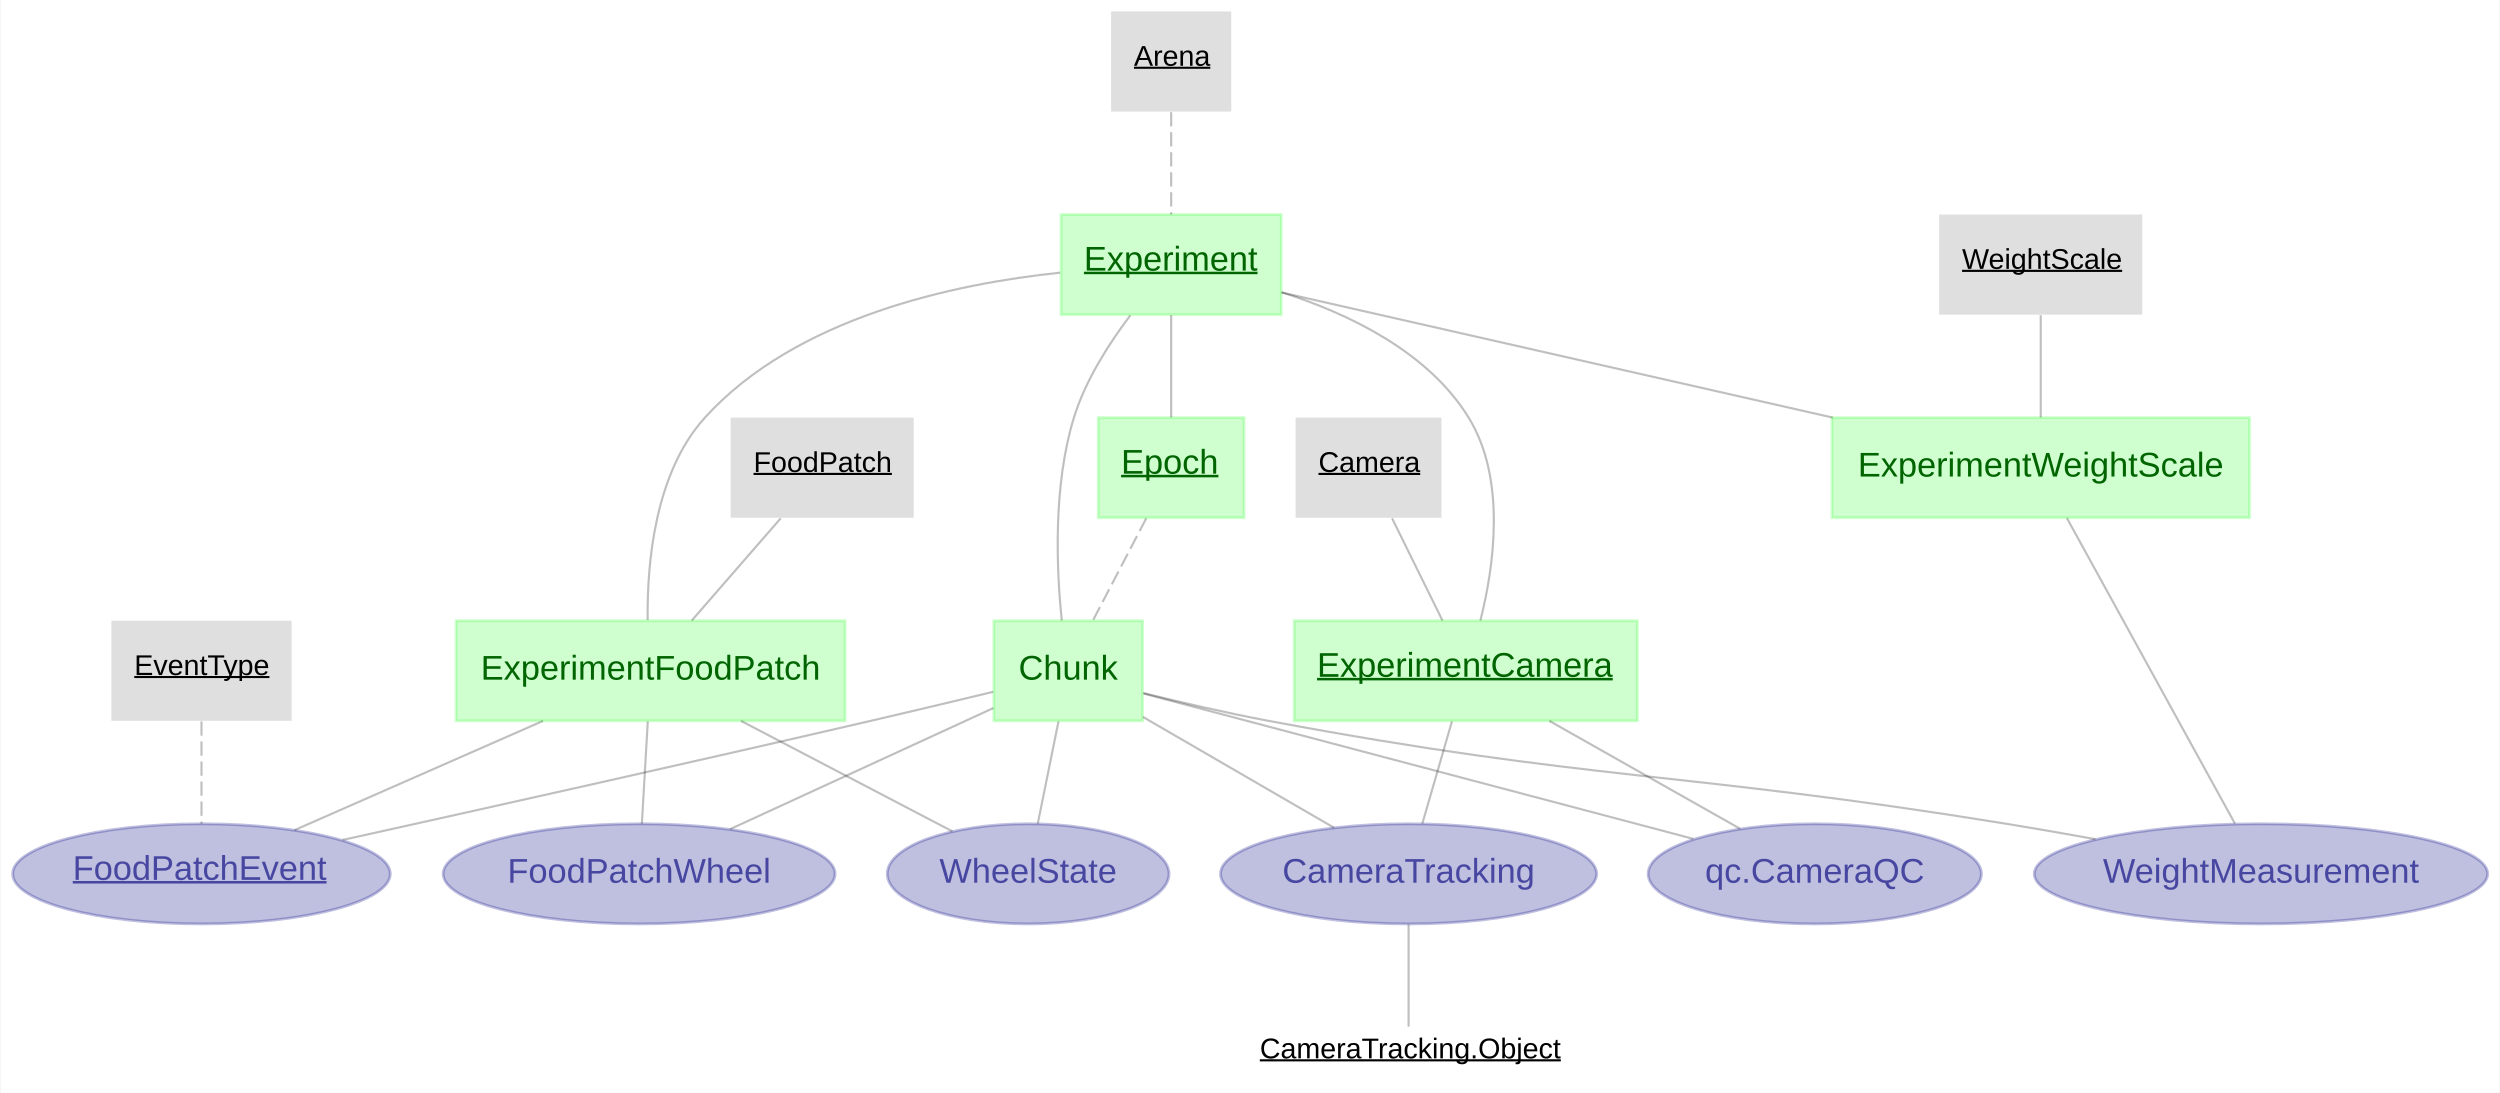
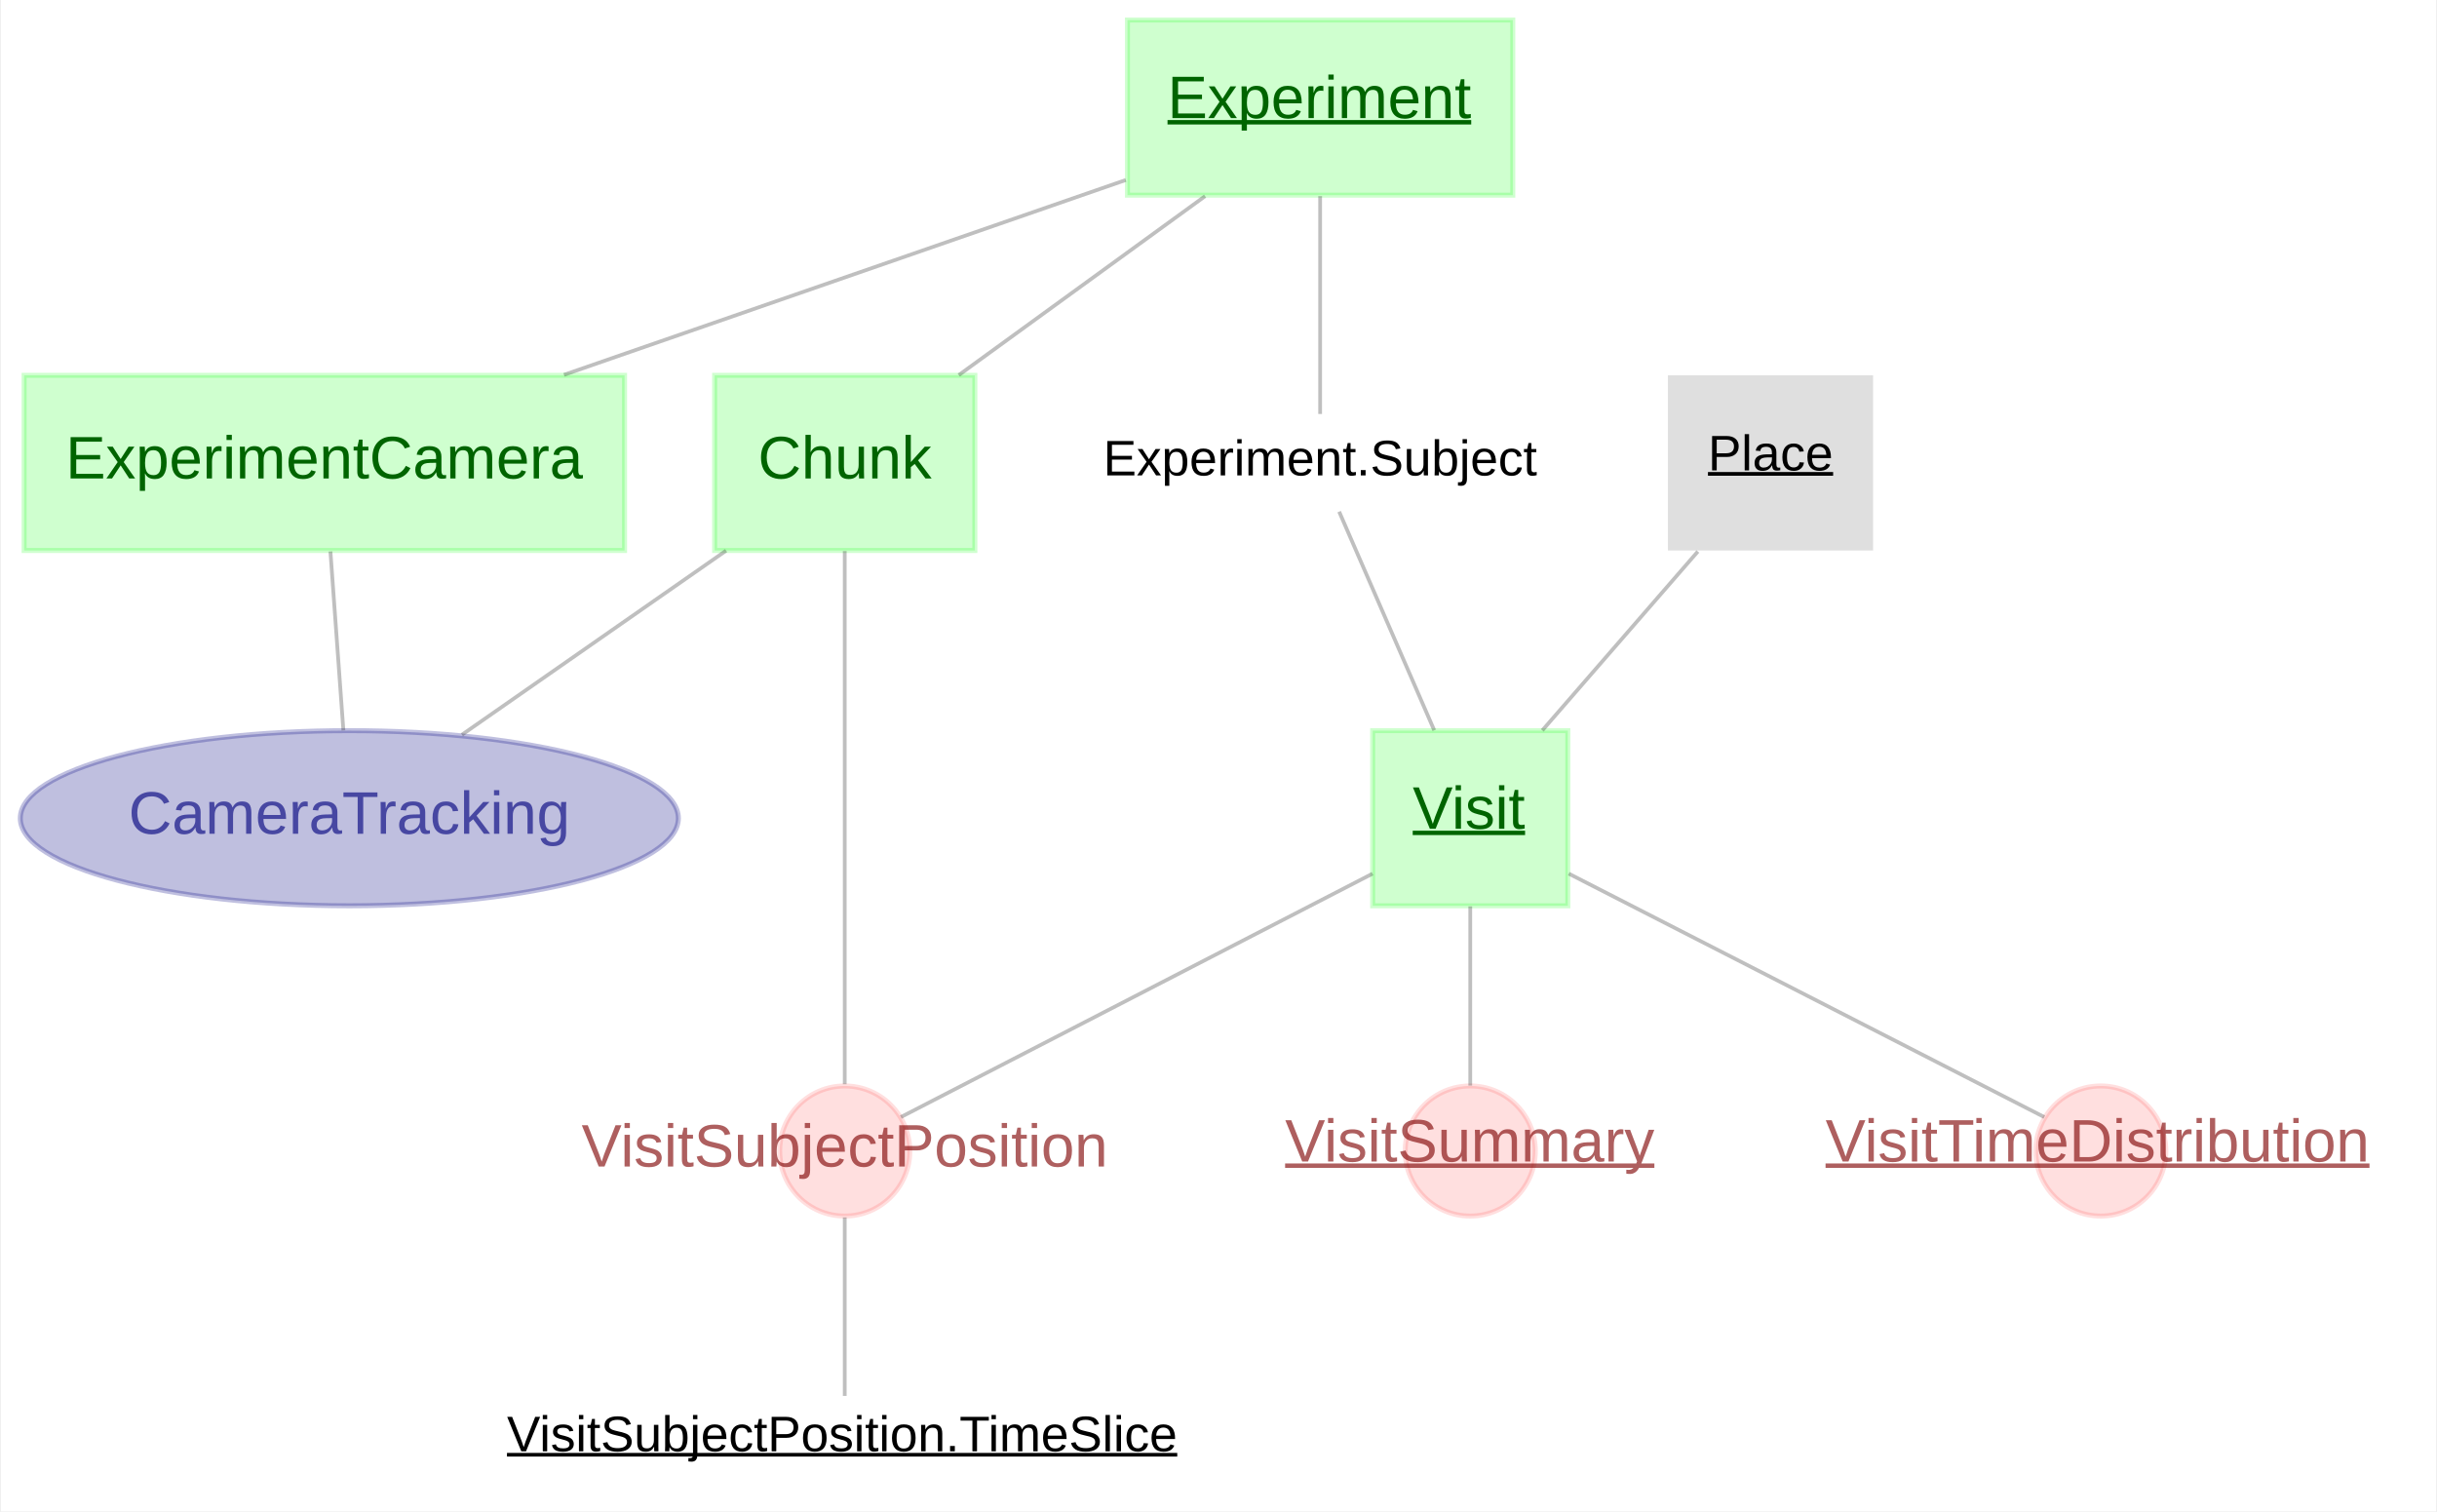
- <svg xmlns="http://www.w3.org/2000/svg" xmlns:xlink="http://www.w3.org/1999/xlink" width="874pt" height="382pt" viewBox="0.00 0.00 873.62 382.00">
-   <g id="graph0" class="graph" transform="scale(1 1) rotate(0) translate(4 378)">
-     <polygon fill="white" stroke="transparent" points="-4,4 -4,-378 869.62,-378 869.62,4 -4,4" />
+ <svg xmlns="http://www.w3.org/2000/svg" xmlns:xlink="http://www.w3.org/1999/xlink" width="487pt" height="302pt" viewBox="0.00 0.00 486.62 302.00">
+   <g id="graph0" class="graph" transform="scale(1 1) rotate(0) translate(4 298)">
+     <polygon fill="white" stroke="transparent" points="-4,4 -4,-298 482.62,-298 482.62,4 -4,4" />
    <g id="node1" class="node">
      <g id="a_node1">
-         <a xlink:title="arena_name            ------------------------------ arena_description=&quot;&quot;  → ArenaShape arena_x_dim           arena_y_dim           arena_z_dim=0         ">
-           <polygon fill="#000000" fill-opacity="0.125" stroke="transparent" points="426.25,-374 384.25,-374 384.25,-339 426.25,-339 426.25,-374" />
-           <text text-anchor="start" x="392.25" y="-355" font-family="arial" text-decoration="underline" font-size="10.00">Arena</text>
+         <a xlink:title="→ Visit visit_date            ------------------------------ day_duration          total_distance_travelled  total_pellet_count    total_wheel_distance_travelled  ">
+           <ellipse fill="#ff0000" fill-opacity="0.125" stroke="#ff0000" stroke-opacity="0.125" cx="289.62" cy="-68" rx="13" ry="13" />
+           <text text-anchor="start" x="252.62" y="-65.9" font-family="arial" text-decoration="underline" font-size="12.00" fill="#7f0000" fill-opacity="0.627">VisitSummary</text>
        </a>
      </g>
    </g>
-     <g id="node14" class="node">
-       <g id="a_node14">
-         <a xlink:title="experiment_name       ------------------------------ experiment_start_time  experiment_description  → Arena → Location experiment_type=&quot;foraging&quot;  INDEX (experiment_type) ">
-           <polygon fill="#00ff00" fill-opacity="0.188" stroke="#00ff00" stroke-opacity="0.188" points="443.75,-303 366.75,-303 366.75,-268 443.75,-268 443.75,-303" />
-           <text text-anchor="start" x="374.75" y="-283.4" font-family="arial" text-decoration="underline" font-size="12.00" fill="darkgreen">Experiment</text>
+     <g id="node2" class="node">
+       <g id="a_node2">
+         <a xlink:title="→ Visit → Chunk ">
+           <ellipse fill="#ff0000" fill-opacity="0.125" stroke="#ff0000" stroke-opacity="0.125" cx="164.62" cy="-68" rx="13" ry="13" />
+           <text text-anchor="middle" x="164.62" y="-64.9" font-family="arial" font-size="12.00" fill="#7f0000" fill-opacity="0.627">VisitSubjectPosition</text>
+         </a>
+       </g>
+     </g>
+     <g id="node10" class="node">
+       <g id="a_node10">
+         <a xlink:title="→ VisitSubjectPosition time_slice_start      ------------------------------ time_slice_end        timestamps            position_x            position_y            position_z=null       ">
+           <polygon fill="transparent" stroke="transparent" points="240.12,-19 89.12,-19 89.12,0 240.12,0 240.12,-19" />
+           <text text-anchor="start" x="97.12" y="-8" font-family="arial" text-decoration="underline" font-size="10.00">VisitSubjectPosition.TimeSlice</text>
        </a>
      </g>
    </g>
    <g id="edge1" class="edge">
-       <path fill="none" stroke="#000000" stroke-width="0.75" stroke-dasharray="5,2" stroke-opacity="0.251" d="M405.25,-338.8C405.25,-327.95 405.25,-313.87 405.25,-303.05" />
+       <path fill="none" stroke="#000000" stroke-width="0.75" stroke-opacity="0.251" d="M164.62,-54.74C164.62,-43.97 164.62,-28.56 164.62,-19.06" />
    </g>
-     <g id="node2" class="node">
-       <g id="a_node2">
-         <a xlink:title="→ Experiment → FoodPatch food_patch_install_time  ------------------------------ food_patch_description  wheel_sampling_rate   wheel_radius=null     ">
-           <polygon fill="#00ff00" fill-opacity="0.188" stroke="#00ff00" stroke-opacity="0.188" points="291.25,-161 155.25,-161 155.25,-126 291.25,-126 291.25,-161" />
-           <text text-anchor="middle" x="223.25" y="-140.4" font-family="arial" font-size="12.00" fill="darkgreen">ExperimentFoodPatch</text>
+     <g id="node3" class="node">
+       <g id="a_node3">
+         <a xlink:title="→ Visit visit_date            ------------------------------ day_duration          time_fraction_in_corridor  in_corridor           time_fraction_in_arena  in_arena              ">
+           <ellipse fill="#ff0000" fill-opacity="0.125" stroke="#ff0000" stroke-opacity="0.125" cx="415.62" cy="-68" rx="13" ry="13" />
+           <text text-anchor="start" x="360.62" y="-65.9" font-family="arial" text-decoration="underline" font-size="12.00" fill="#7f0000" fill-opacity="0.627">VisitTimeDistribution</text>
        </a>
      </g>
    </g>
-     <g id="node5" class="node">
-       <g id="a_node5">
-         <a xlink:title="→ Chunk → ExperimentFoodPatch ------------------------------ timestamps            angle                 intensity             ">
-           <ellipse fill="#00007f" fill-opacity="0.251" stroke="#00007f" stroke-opacity="0.251" cx="219.25" cy="-72.5" rx="68.5" ry="17.5" />
-           <text text-anchor="middle" x="219.25" y="-69.4" font-family="arial" font-size="12.00" fill="#00007f" fill-opacity="0.627">FoodPatchWheel</text>
-         </a>
-       </g>
-     </g>
-     <g id="edge2" class="edge">
-       <path fill="none" stroke="#000000" stroke-width="0.75" stroke-opacity="0.251" d="M222.28,-125.8C221.65,-114.95 220.84,-100.87 220.21,-90.05" />
-     </g>
-     <g id="node10" class="node">
-       <g id="a_node10">
-         <a xlink:title="→ Chunk → ExperimentFoodPatch ">
-           <ellipse fill="#00007f" fill-opacity="0.251" stroke="#00007f" stroke-opacity="0.251" cx="355.25" cy="-72.5" rx="49.25" ry="17.5" />
-           <text text-anchor="middle" x="355.25" y="-69.4" font-family="arial" font-size="12.00" fill="#00007f" fill-opacity="0.627">WheelState</text>
-         </a>
-       </g>
-     </g>
-     <g id="edge3" class="edge">
-       <path fill="none" stroke="#000000" stroke-width="0.75" stroke-opacity="0.251" d="M254.87,-125.97C277.44,-114.17 307.47,-98.48 328.78,-87.34" />
-     </g>
-     <g id="node17" class="node">
-       <g id="a_node17">
-         <a xlink:title="→ Chunk → ExperimentFoodPatch event_number          ------------------------------ event_time            → EventType ">
-           <ellipse fill="#00007f" fill-opacity="0.251" stroke="#00007f" stroke-opacity="0.251" cx="66.25" cy="-72.5" rx="66" ry="17.5" />
-           <text text-anchor="start" x="21.25" y="-70.4" font-family="arial" text-decoration="underline" font-size="12.00" fill="#00007f" fill-opacity="0.627">FoodPatchEvent</text>
-         </a>
-       </g>
-     </g>
-     <g id="edge4" class="edge">
-       <path fill="none" stroke="#000000" stroke-width="0.75" stroke-opacity="0.251" d="M185.64,-125.97C159.16,-114.33 124.05,-98.9 98.77,-87.79" />
-     </g>
-     <g id="node3" class="node">
-       <g id="a_node3">
-         <a xlink:title="weight_scale_serial_number  ">
-           <polygon fill="#000000" fill-opacity="0.125" stroke="transparent" points="744.75,-303 673.75,-303 673.75,-268 744.75,-268 744.75,-303" />
-           <text text-anchor="start" x="681.75" y="-284" font-family="arial" text-decoration="underline" font-size="10.00">WeightScale</text>
-         </a>
-       </g>
-     </g>
-     <g id="node15" class="node">
-       <g id="a_node15">
-         <a xlink:title="→ Experiment → WeightScale weight_scale_install_time  ------------------------------ → ArenaNest weight_scale_description  weight_scale_sampling_rate=null  ">
-           <polygon fill="#00ff00" fill-opacity="0.188" stroke="#00ff00" stroke-opacity="0.188" points="782.25,-232 636.25,-232 636.25,-197 782.25,-197 782.25,-232" />
-           <text text-anchor="middle" x="709.25" y="-211.4" font-family="arial" font-size="12.00" fill="darkgreen">ExperimentWeightScale</text>
-         </a>
-       </g>
-     </g>
-     <g id="edge5" class="edge">
-       <path fill="none" stroke="#000000" stroke-width="0.75" stroke-opacity="0.251" d="M709.25,-267.8C709.25,-256.95 709.25,-242.87 709.25,-232.05" />
-     </g>
    <g id="node4" class="node">
      <g id="a_node4">
-         <a xlink:title="camera_serial_number  ">
-           <polygon fill="#000000" fill-opacity="0.125" stroke="transparent" points="499.75,-232 448.75,-232 448.75,-197 499.75,-197 499.75,-232" />
-           <text text-anchor="start" x="456.75" y="-213" font-family="arial" text-decoration="underline" font-size="10.00">Camera</text>
+         <a xlink:title="→ Experiment → Camera camera_install_time   ------------------------------ camera_description    camera_sampling_rate  camera_gain=null      camera_bin=null       ">
+           <polygon fill="#00ff00" fill-opacity="0.188" stroke="#00ff00" stroke-opacity="0.188" points="120.62,-223 0.63,-223 0.63,-188 120.62,-188 120.62,-223" />
+           <text text-anchor="middle" x="60.62" y="-202.4" font-family="arial" font-size="12.00" fill="darkgreen">ExperimentCamera</text>
        </a>
      </g>
    </g>
    <g id="node8" class="node">
      <g id="a_node8">
-         <a xlink:title="→ Experiment → Camera camera_install_time   ------------------------------ camera_description    camera_sampling_rate  camera_gain=null      camera_bin=null       ">
-           <polygon fill="#00ff00" fill-opacity="0.188" stroke="#00ff00" stroke-opacity="0.188" points="568.25,-161 448.25,-161 448.25,-126 568.25,-126 568.25,-161" />
-           <text text-anchor="start" x="456.25" y="-141.4" font-family="arial" text-decoration="underline" font-size="12.00" fill="darkgreen">ExperimentCamera</text>
+         <a xlink:title="→ Chunk → ExperimentCamera → TrackingParamSet ">
+           <ellipse fill="#00007f" fill-opacity="0.251" stroke="#00007f" stroke-opacity="0.251" cx="65.62" cy="-134.5" rx="65.75" ry="17.5" />
+           <text text-anchor="middle" x="65.62" y="-131.4" font-family="arial" font-size="12.00" fill="#00007f" fill-opacity="0.627">CameraTracking</text>
+         </a>
+       </g>
+     </g>
+     <g id="edge2" class="edge">
+       <path fill="none" stroke="#000000" stroke-width="0.75" stroke-opacity="0.251" d="M61.84,-187.8C62.62,-176.95 63.64,-162.87 64.43,-152.05" />
+     </g>
+     <g id="node5" class="node">
+       <g id="a_node5">
+         <a xlink:title="→ Experiment.Subject → Place visit_start           ">
+           <polygon fill="#00ff00" fill-opacity="0.188" stroke="#00ff00" stroke-opacity="0.188" points="309.12,-152 270.12,-152 270.12,-117 309.12,-117 309.12,-152" />
+           <text text-anchor="start" x="278.12" y="-132.4" font-family="arial" text-decoration="underline" font-size="12.00" fill="darkgreen">Visit</text>
+         </a>
+       </g>
+     </g>
+     <g id="edge3" class="edge">
+       <path fill="none" stroke="#000000" stroke-width="0.75" stroke-opacity="0.251" d="M289.62,-116.89C289.62,-105.69 289.62,-91.17 289.62,-81.07" />
+     </g>
+     <g id="edge4" class="edge">
+       <path fill="none" stroke="#000000" stroke-width="0.75" stroke-opacity="0.251" d="M270.09,-123.42C243.59,-109.75 197.1,-85.76 175.83,-74.78" />
+     </g>
+     <g id="edge5" class="edge">
+       <path fill="none" stroke="#000000" stroke-width="0.75" stroke-opacity="0.251" d="M309.31,-123.42C336.03,-109.75 382.89,-85.76 404.33,-74.78" />
+     </g>
+     <g id="node6" class="node">
+       <g id="a_node6">
+         <a xlink:title="place                 ------------------------------ place_description     ">
+           <polygon fill="#000000" fill-opacity="0.125" stroke="transparent" points="370.12,-223 329.12,-223 329.12,-188 370.12,-188 370.12,-223" />
+           <text text-anchor="start" x="337.12" y="-204" font-family="arial" text-decoration="underline" font-size="10.00">Place</text>
        </a>
      </g>
    </g>
    <g id="edge6" class="edge">
-       <path fill="none" stroke="#000000" stroke-width="0.75" stroke-opacity="0.251" d="M482.48,-196.8C487.83,-185.95 494.76,-171.87 500.1,-161.05" />
+       <path fill="none" stroke="#000000" stroke-width="0.75" stroke-opacity="0.251" d="M335.1,-187.8C325.67,-176.95 313.42,-162.87 304.02,-152.05" />
    </g>
-     <g id="node6" class="node">
-       <g id="a_node6">
-         <a xlink:title="→ Experiment epoch_start           ">
-           <polygon fill="#00ff00" fill-opacity="0.188" stroke="#00ff00" stroke-opacity="0.188" points="430.75,-232 379.75,-232 379.75,-197 430.75,-197 430.75,-232" />
-           <text text-anchor="start" x="387.75" y="-212.4" font-family="arial" text-decoration="underline" font-size="12.00" fill="darkgreen">Epoch</text>
-         </a>
-       </g>
-     </g>
-     <g id="node12" class="node">
-       <g id="a_node12">
+     <g id="node7" class="node">
+       <g id="a_node7">
        <a xlink:title="→ Experiment chunk_start           ------------------------------ chunk_end             → Experiment.Directory → [nullable] Epoch ">
-           <polygon fill="#00ff00" fill-opacity="0.188" stroke="#00ff00" stroke-opacity="0.188" points="395.25,-161 343.25,-161 343.25,-126 395.25,-126 395.25,-161" />
-           <text text-anchor="middle" x="369.25" y="-140.4" font-family="arial" font-size="12.00" fill="darkgreen">Chunk</text>
+           <polygon fill="#00ff00" fill-opacity="0.188" stroke="#00ff00" stroke-opacity="0.188" points="190.62,-223 138.62,-223 138.62,-188 190.62,-188 190.62,-223" />
+           <text text-anchor="middle" x="164.62" y="-202.4" font-family="arial" font-size="12.00" fill="darkgreen">Chunk</text>
        </a>
      </g>
    </g>
    <g id="edge7" class="edge">
-       <path fill="none" stroke="#000000" stroke-width="0.75" stroke-dasharray="5,2" stroke-opacity="0.251" d="M396.54,-196.8C390.88,-185.95 383.53,-171.87 377.88,-161.05" />
-     </g>
-     <g id="node7" class="node">
-       <g id="a_node7">
-         <a xlink:title="food_patch_serial_number  ">
-           <polygon fill="#000000" fill-opacity="0.125" stroke="transparent" points="315.25,-232 251.25,-232 251.25,-197 315.25,-197 315.25,-232" />
-           <text text-anchor="start" x="259.25" y="-213" font-family="arial" text-decoration="underline" font-size="10.00">FoodPatch</text>
-         </a>
-       </g>
+       <path fill="none" stroke="#000000" stroke-width="0.75" stroke-opacity="0.251" d="M164.62,-187.89C164.62,-160.32 164.62,-105.77 164.62,-81.34" />
    </g>
    <g id="edge8" class="edge">
-       <path fill="none" stroke="#000000" stroke-width="0.75" stroke-opacity="0.251" d="M268.73,-196.8C259.29,-185.95 247.05,-171.87 237.64,-161.05" />
+       <path fill="none" stroke="#000000" stroke-width="0.75" stroke-opacity="0.251" d="M140.91,-187.97C124.9,-176.81 103.88,-162.16 88.12,-151.18" />
    </g>
    <g id="node9" class="node">
      <g id="a_node9">
-         <a xlink:title="→ Chunk → ExperimentCamera → TrackingParamSet ">
-           <ellipse fill="#00007f" fill-opacity="0.251" stroke="#00007f" stroke-opacity="0.251" cx="488.25" cy="-72.5" rx="65.75" ry="17.5" />
-           <text text-anchor="middle" x="488.25" y="-69.4" font-family="arial" font-size="12.00" fill="#00007f" fill-opacity="0.627">CameraTracking</text>
+         <a xlink:title="experiment_name       ------------------------------ experiment_start_time  experiment_description  → Arena → Location experiment_type=&quot;foraging&quot;  INDEX (experiment_type) ">
+           <polygon fill="#00ff00" fill-opacity="0.188" stroke="#00ff00" stroke-opacity="0.188" points="298.12,-294 221.12,-294 221.12,-259 298.12,-259 298.12,-294" />
+           <text text-anchor="start" x="229.12" y="-274.4" font-family="arial" text-decoration="underline" font-size="12.00" fill="darkgreen">Experiment</text>
        </a>
      </g>
    </g>
    <g id="edge9" class="edge">
-       <path fill="none" stroke="#000000" stroke-width="0.75" stroke-opacity="0.251" d="M503.41,-125.8C500.26,-114.95 496.18,-100.87 493.05,-90.05" />
-     </g>
-     <g id="node13" class="node">
-       <g id="a_node13">
-         <a xlink:title="→ Chunk → ExperimentCamera ------------------------------ drop_count=null       max_harp_delta        max_camera_delta      timestamps            time_delta            frame_delta           hw_counter_delta      hw_timestamp_delta    frame_offset          ">
-           <ellipse fill="#00007f" fill-opacity="0.251" stroke="#00007f" stroke-opacity="0.251" cx="630.25" cy="-72.5" rx="58.25" ry="17.5" />
-           <text text-anchor="middle" x="630.25" y="-69.4" font-family="arial" font-size="12.00" fill="#00007f" fill-opacity="0.627">qc.CameraQC</text>
-         </a>
-       </g>
+       <path fill="none" stroke="#000000" stroke-width="0.75" stroke-opacity="0.251" d="M220.78,-262.03C188.66,-250.89 142.9,-235.03 108.51,-223.1" />
    </g>
    <g id="edge10" class="edge">
-       <path fill="none" stroke="#000000" stroke-width="0.75" stroke-opacity="0.251" d="M537.47,-125.97C557.77,-114.49 584.59,-99.32 604.17,-88.25" />
+       <path fill="none" stroke="#000000" stroke-width="0.75" stroke-opacity="0.251" d="M236.63,-258.8C221.69,-247.95 202.3,-233.87 187.41,-223.05" />
    </g>
-     <g id="node18" class="node">
-       <g id="a_node18">
-         <a xlink:title="→ CameraTracking object_id             ------------------------------ timestamps            position_x            position_y            position_z=null       area=null             ">
-           <polygon fill="transparent" stroke="transparent" points="548.25,-19 428.25,-19 428.25,0 548.25,0 548.25,-19" />
-           <text text-anchor="start" x="436.25" y="-8" font-family="arial" text-decoration="underline" font-size="10.00">CameraTracking.Object</text>
+     <g id="node11" class="node">
+       <g id="a_node11">
+         <a xlink:title="→ Experiment → Subject ">
+           <polygon fill="transparent" stroke="transparent" points="310.62,-215 208.62,-215 208.62,-196 310.62,-196 310.62,-215" />
+           <text text-anchor="middle" x="259.62" y="-203" font-family="arial" font-size="10.00">Experiment.Subject</text>
        </a>
      </g>
    </g>
    <g id="edge11" class="edge">
-       <path fill="none" stroke="#000000" stroke-width="0.75" stroke-opacity="0.251" d="M488.25,-54.83C488.25,-43.26 488.25,-28.32 488.25,-19.08" />
-     </g>
-     <g id="node11" class="node">
-       <g id="a_node11">
-         <a xlink:title="event_code            ------------------------------ event_type            ">
-           <polygon fill="#000000" fill-opacity="0.125" stroke="transparent" points="97.75,-161 34.75,-161 34.75,-126 97.75,-126 97.75,-161" />
-           <text text-anchor="start" x="42.75" y="-142" font-family="arial" text-decoration="underline" font-size="10.00">EventType</text>
-         </a>
-       </g>
+       <path fill="none" stroke="#000000" stroke-width="0.75" stroke-opacity="0.251" d="M259.62,-258.8C259.62,-245.08 259.62,-226.19 259.62,-215.27" />
    </g>
    <g id="edge12" class="edge">
-       <path fill="none" stroke="#000000" stroke-width="0.75" stroke-dasharray="5,2" stroke-opacity="0.251" d="M66.25,-125.8C66.25,-114.95 66.25,-100.87 66.25,-90.05" />
-     </g>
-     <g id="edge13" class="edge">
-       <path fill="none" stroke="#000000" stroke-width="0.75" stroke-opacity="0.251" d="M343.12,-130.48C317.52,-118.7 278.46,-100.74 251.07,-88.14" />
-     </g>
-     <g id="edge14" class="edge">
-       <path fill="none" stroke="#000000" stroke-width="0.75" stroke-opacity="0.251" d="M395.37,-127.36C415.21,-115.85 442.37,-100.1 462.2,-88.61" />
-     </g>
-     <g id="edge15" class="edge">
-       <path fill="none" stroke="#000000" stroke-width="0.75" stroke-opacity="0.251" d="M365.86,-125.8C363.66,-114.95 360.8,-100.87 358.61,-90.05" />
-     </g>
-     <g id="edge16" class="edge">
-       <path fill="none" stroke="#000000" stroke-width="0.75" stroke-opacity="0.251" d="M395.71,-135.5C440.94,-123.55 533.48,-99.08 587.82,-84.72" />
-     </g>
-     <g id="node16" class="node">
-       <g id="a_node16">
-         <a xlink:title="→ Chunk → ExperimentWeightScale ------------------------------ timestamps            weight                confidence            ">
-           <ellipse fill="#00007f" fill-opacity="0.251" stroke="#00007f" stroke-opacity="0.251" cx="786.25" cy="-72.5" rx="79.25" ry="17.5" />
-           <text text-anchor="middle" x="786.25" y="-69.4" font-family="arial" font-size="12.00" fill="#00007f" fill-opacity="0.627">WeightMeasurement</text>
-         </a>
-       </g>
-     </g>
-     <g id="edge17" class="edge">
-       <path fill="none" stroke="#000000" stroke-width="0.75" stroke-opacity="0.251" d="M395.39,-135.73C408.49,-132.49 424.65,-128.73 439.25,-126 553.05,-104.7 582.97,-108.56 697.25,-90 707.33,-88.36 718.03,-86.49 728.39,-84.61" />
-     </g>
-     <g id="edge18" class="edge">
-       <path fill="none" stroke="#000000" stroke-width="0.75" stroke-opacity="0.251" d="M343.06,-136.15C330.17,-133.04 314.41,-129.28 300.25,-126 236.57,-111.24 162.99,-94.84 115.6,-84.36" />
-     </g>
-     <g id="edge19" class="edge">
-       <path fill="none" stroke="#000000" stroke-width="0.75" stroke-opacity="0.251" d="M366.45,-282.68C329.19,-278.79 274,-267.02 242.25,-232 224.6,-212.54 221.98,-180.64 222.23,-161.21" />
-     </g>
-     <g id="edge20" class="edge">
-       <path fill="none" stroke="#000000" stroke-width="0.75" stroke-opacity="0.251" d="M405.25,-267.8C405.25,-256.95 405.25,-242.87 405.25,-232.05" />
-     </g>
-     <g id="edge21" class="edge">
-       <path fill="none" stroke="#000000" stroke-width="0.75" stroke-opacity="0.251" d="M443.92,-275.82C467.22,-268.38 495.05,-255.08 509.25,-232 522.55,-210.39 518.07,-179.74 513.35,-161.04" />
-     </g>
-     <g id="edge22" class="edge">
-       <path fill="none" stroke="#000000" stroke-width="0.75" stroke-opacity="0.251" d="M390.97,-267.75C383.58,-258 375.28,-245.08 371.25,-232 363.91,-208.18 365.16,-178.97 367,-161.05" />
-     </g>
-     <g id="edge23" class="edge">
-       <path fill="none" stroke="#000000" stroke-width="0.75" stroke-opacity="0.251" d="M443.75,-275.76C492.08,-264.79 575.98,-245.75 636.55,-232" />
-     </g>
-     <g id="edge24" class="edge">
-       <path fill="none" stroke="#000000" stroke-width="0.75" stroke-opacity="0.251" d="M718.39,-196.89C733.2,-169.95 762.31,-117.02 777.13,-90.09" />
+       <path fill="none" stroke="#000000" stroke-width="0.75" stroke-opacity="0.251" d="M263.42,-195.76C268.19,-184.81 276.45,-165.81 282.42,-152.07" />
    </g>
  </g>
</svg>
